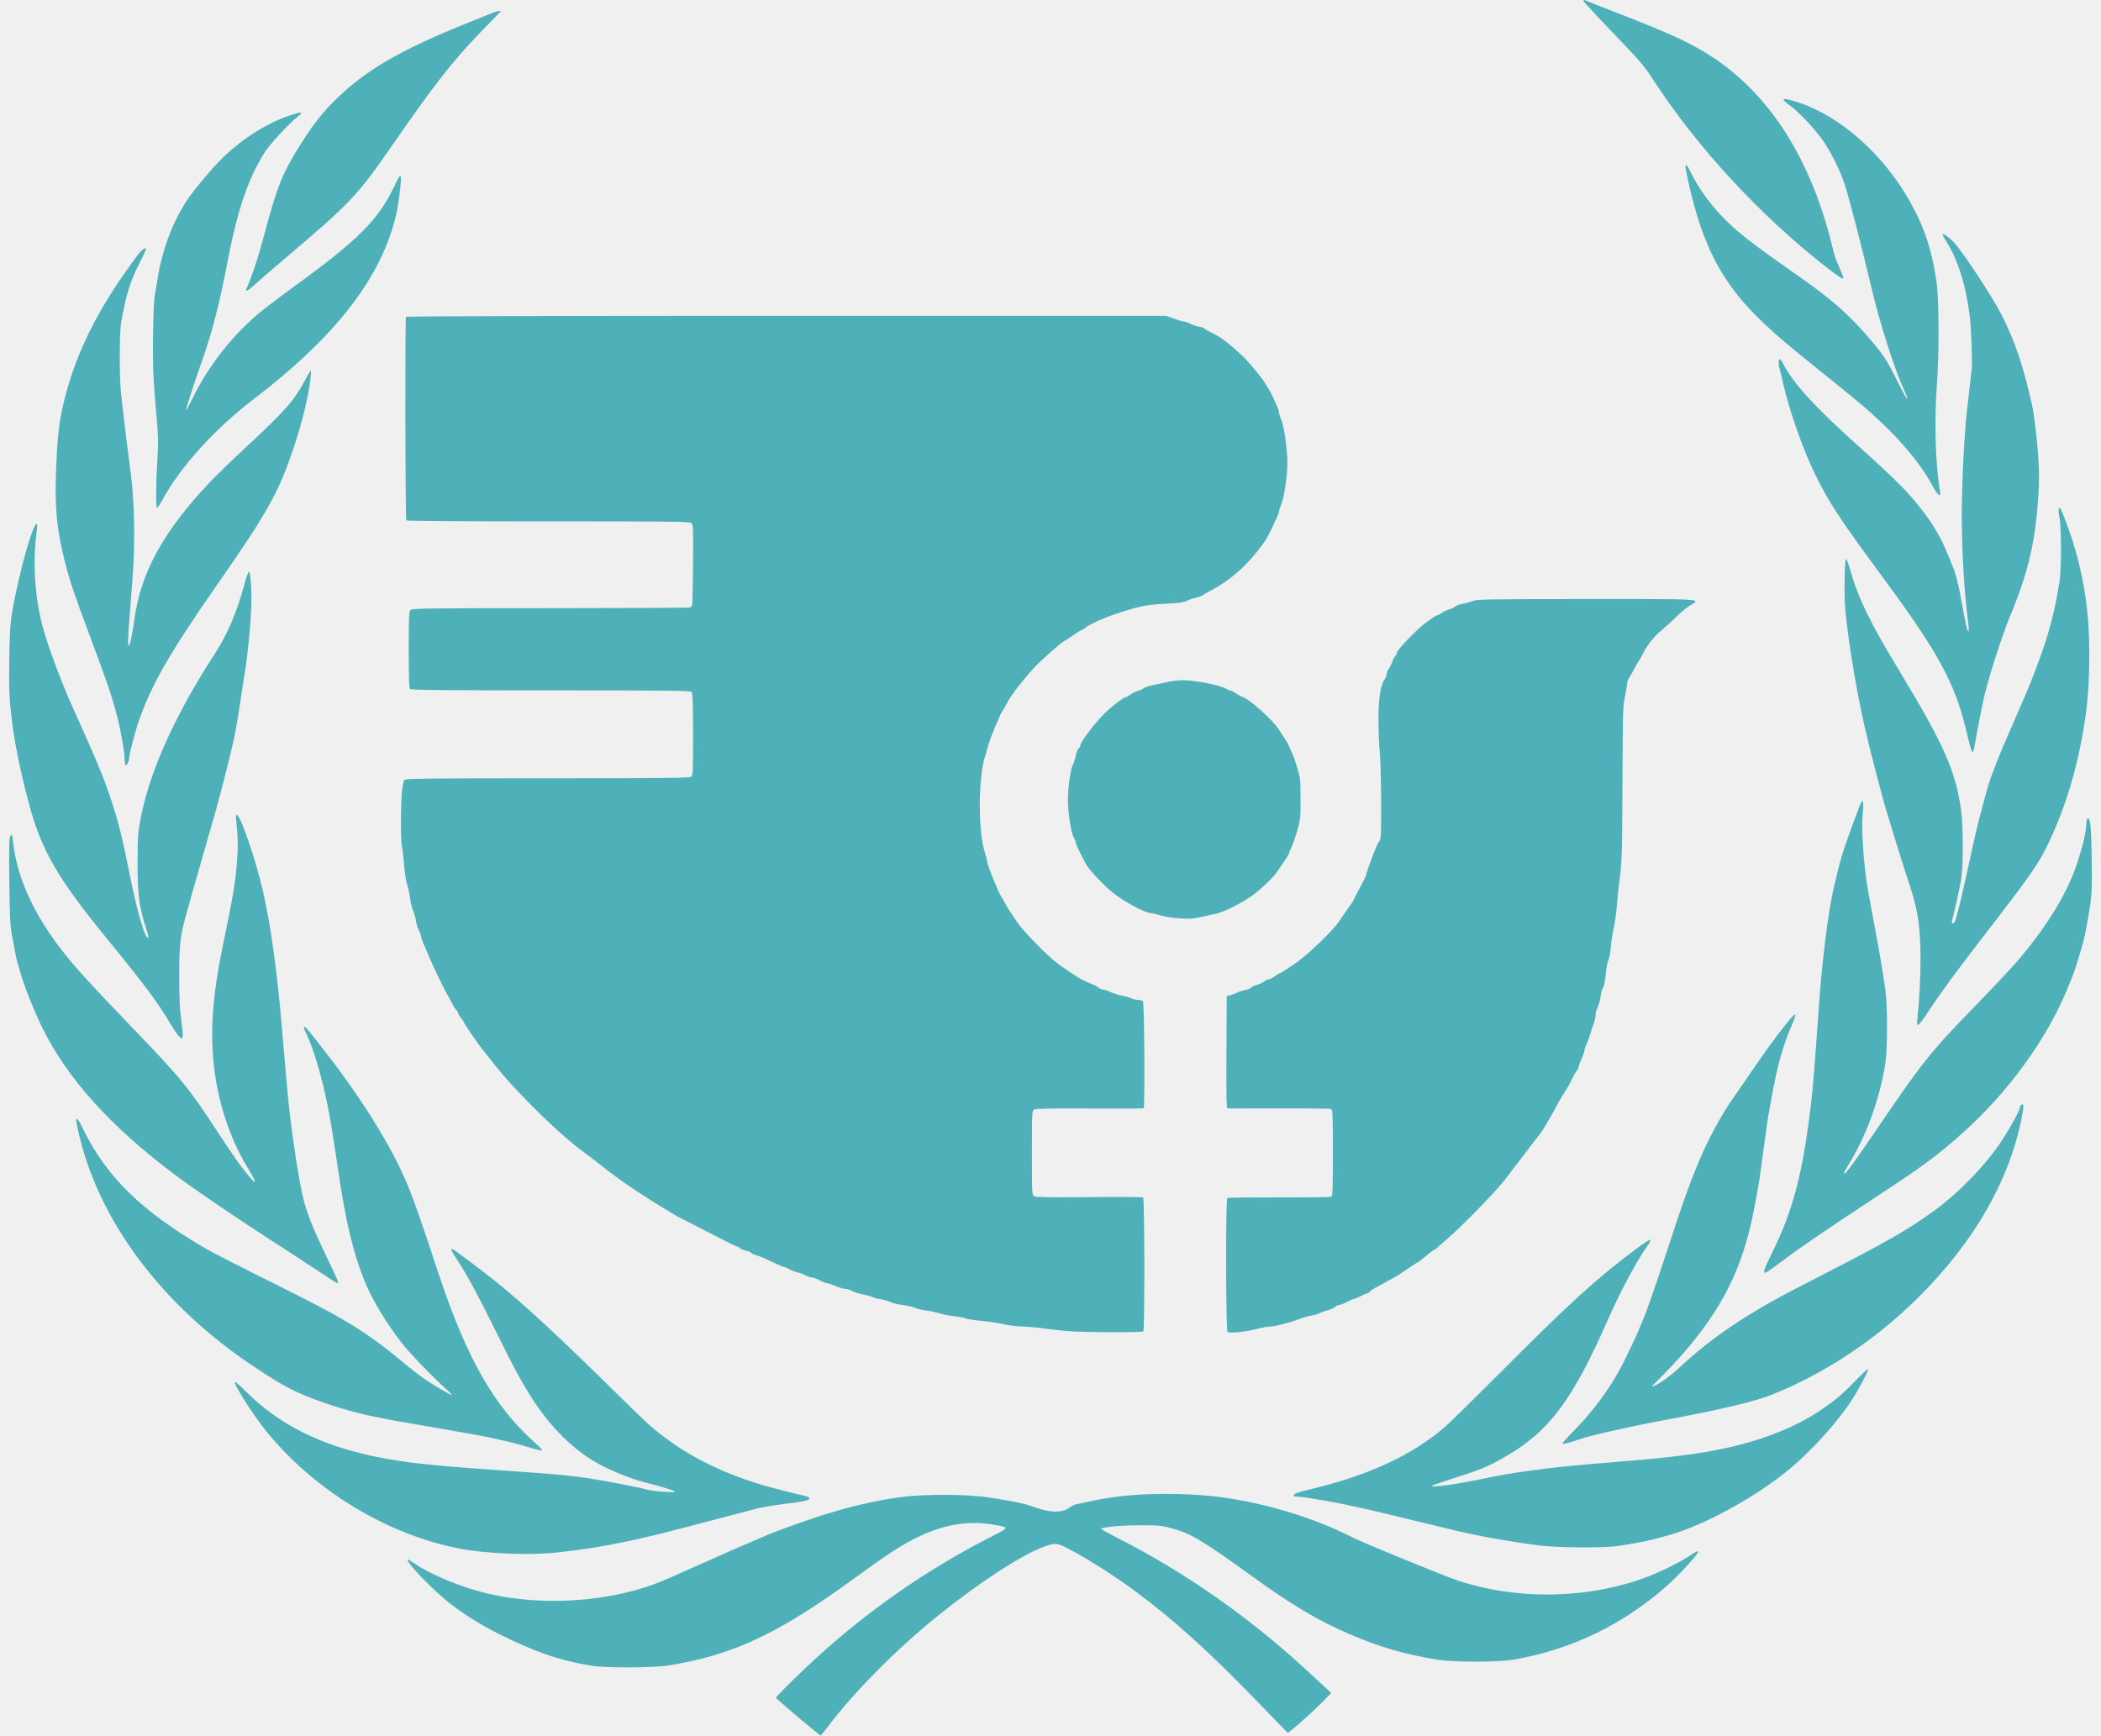
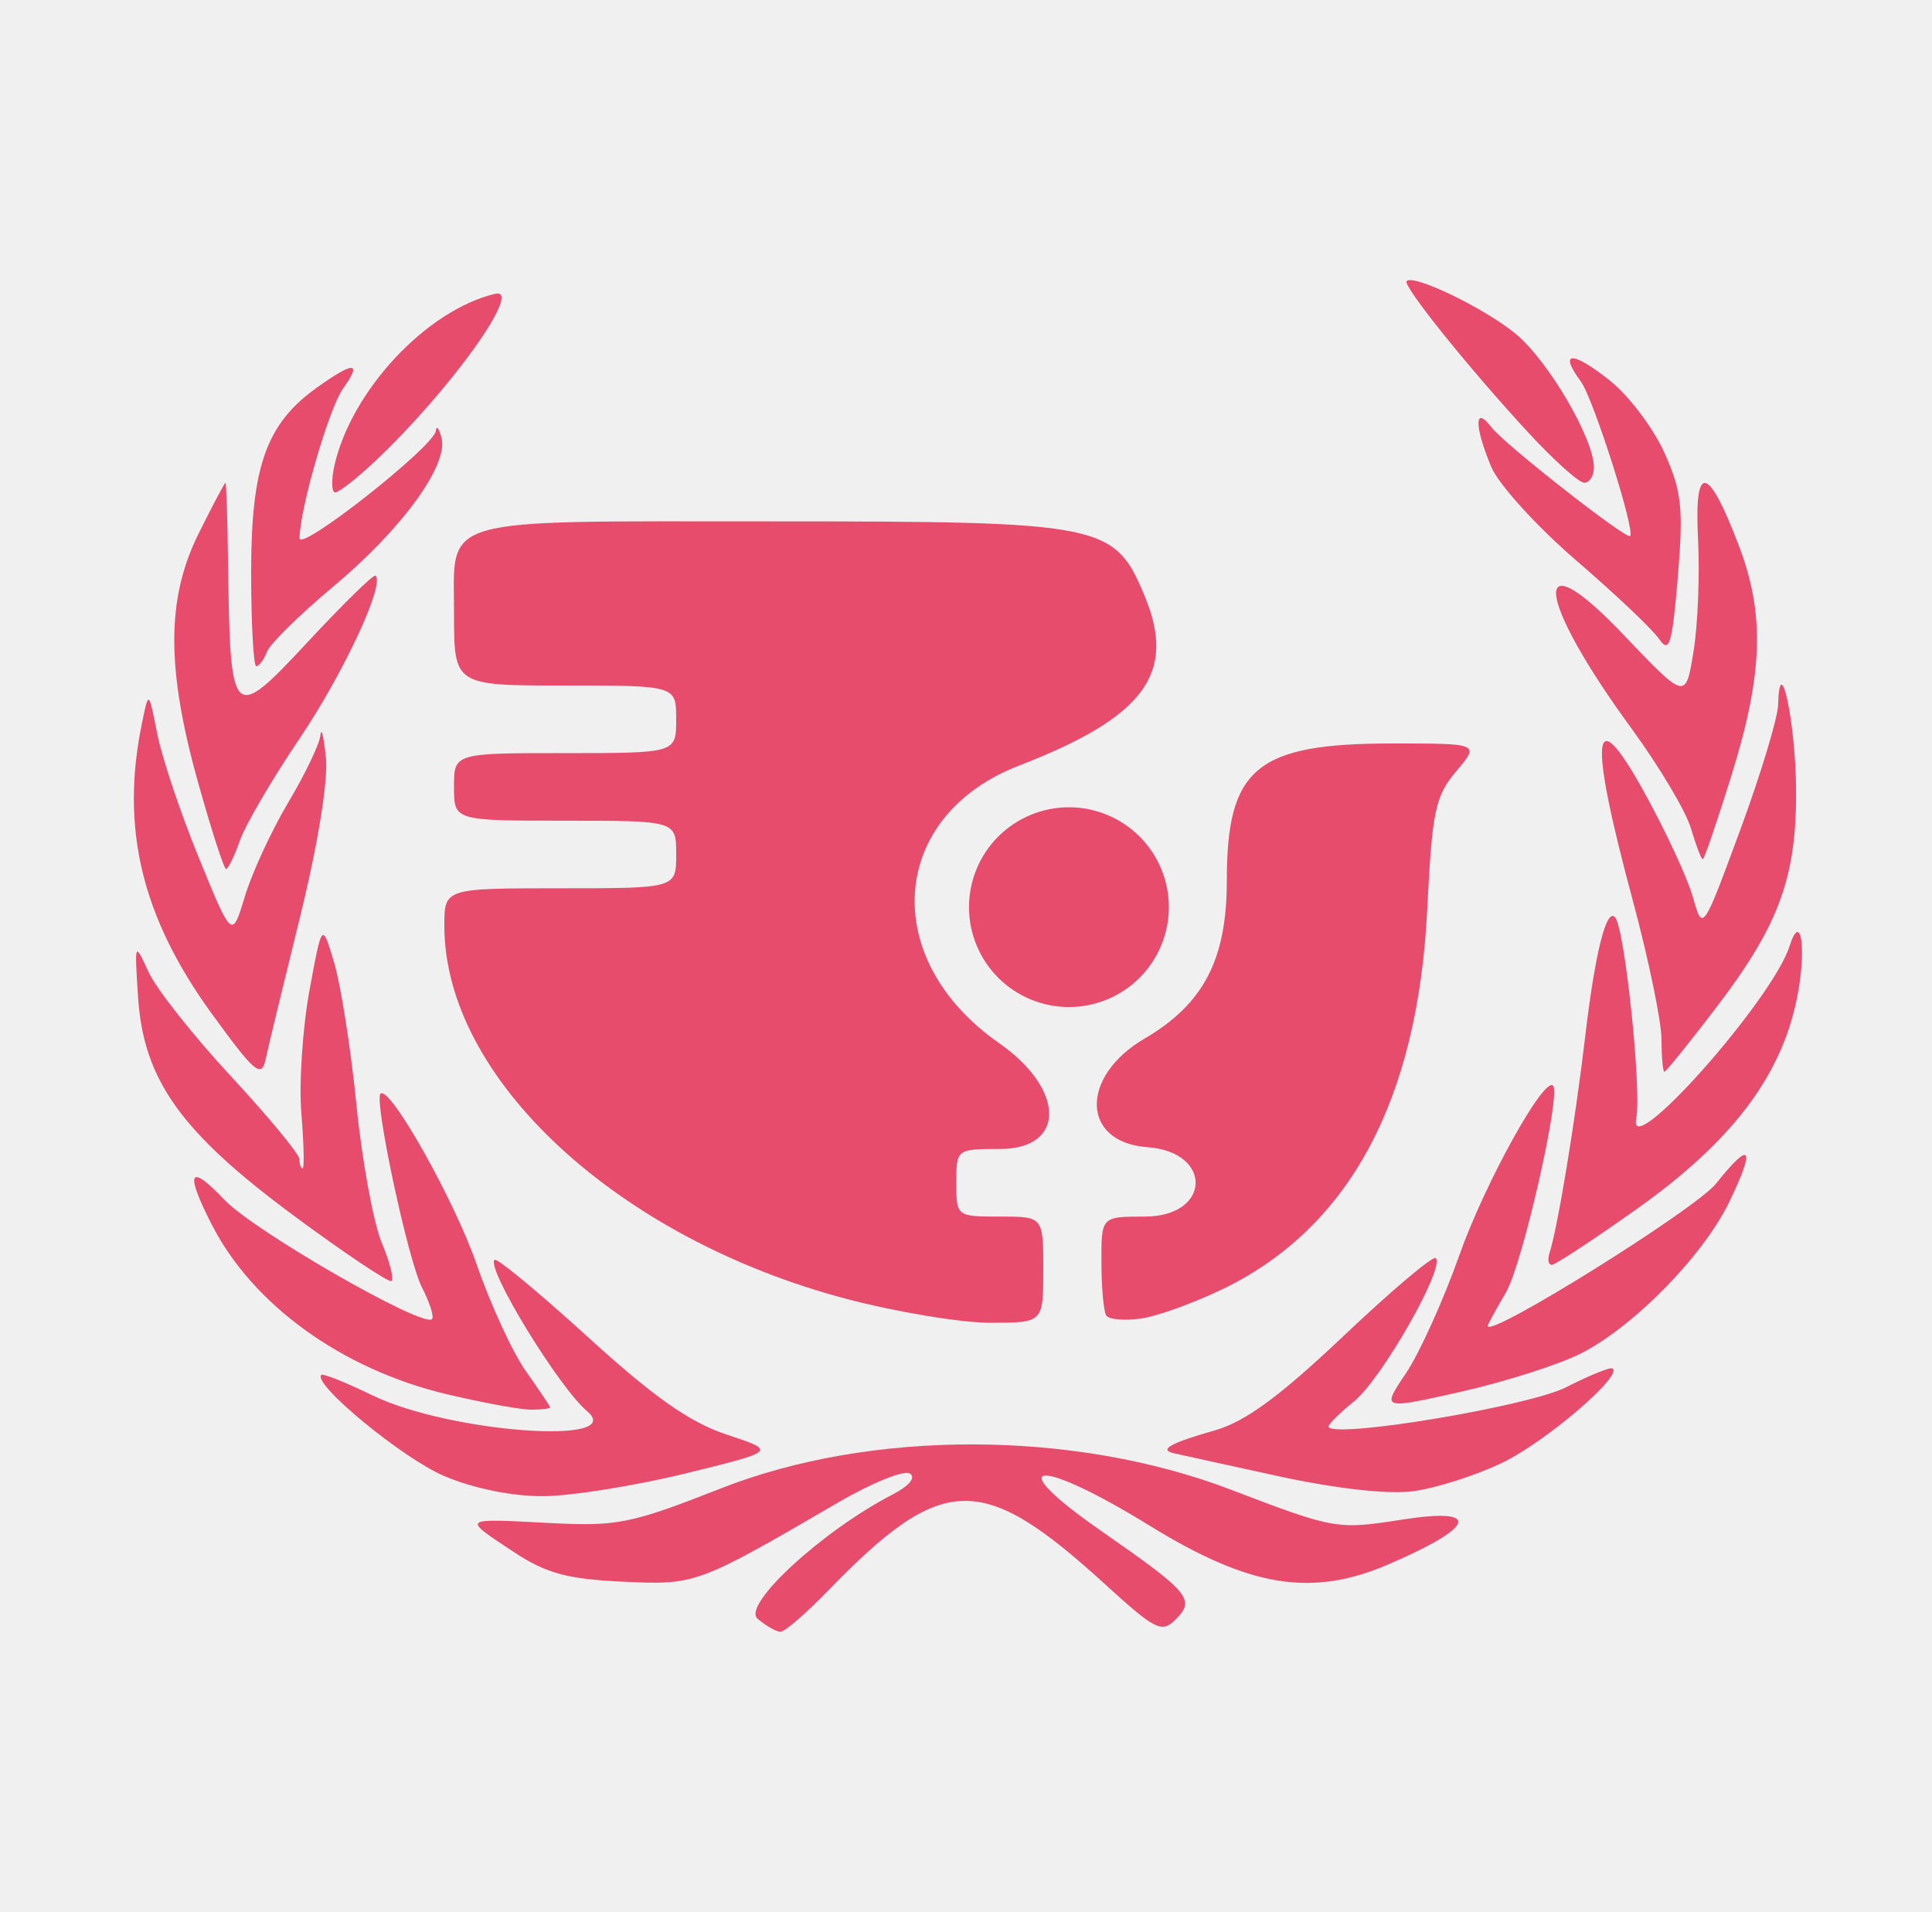
- <svg xmlns="http://www.w3.org/2000/svg" width="115" height="95" viewBox="0 0 115 95" fill="none">
-   <path opacity="0.75" fill-rule="evenodd" clip-rule="evenodd" d="M86.673 0.052C86.684 0.101 87.421 0.897 88.31 1.821C89.742 3.309 89.988 3.595 90.455 4.315C92.919 8.111 96.417 11.887 100.116 14.743C100.501 15.041 100.838 15.27 100.866 15.252C100.921 15.217 100.892 15.123 100.661 14.599C100.452 14.125 100.442 14.096 100.24 13.292C99.071 8.642 96.864 5.192 93.741 3.131C92.609 2.383 91.432 1.837 88.568 0.728C87.773 0.42 87.017 0.123 86.888 0.066C86.694 -0.018 86.656 -0.021 86.673 0.052ZM27.075 0.66C27.007 0.691 26.482 0.903 25.907 1.131C22.092 2.644 20.128 3.759 18.476 5.351C17.71 6.088 17.182 6.752 16.477 7.862C15.5 9.402 15.181 10.175 14.549 12.536C14.125 14.12 13.851 14.967 13.481 15.834C13.406 16.009 13.62 15.892 13.963 15.569C14.163 15.38 14.997 14.658 15.815 13.965C19.157 11.132 19.57 10.695 21.391 8.066C23.767 4.636 24.758 3.364 26.275 1.794C26.884 1.164 27.394 0.636 27.408 0.621C27.454 0.573 27.2 0.602 27.075 0.66ZM97.635 5.48C97.653 5.527 97.801 5.657 97.963 5.769C98.373 6.052 99.255 6.969 99.691 7.566C100.165 8.214 100.738 9.348 100.971 10.098C101.305 11.178 101.739 12.855 102.527 16.123C102.907 17.7 103.658 20.066 104.094 21.062C104.439 21.847 104.462 21.916 104.332 21.758C104.276 21.689 104.039 21.246 103.807 20.773C103.278 19.696 103.074 19.393 102.197 18.382C101.164 17.19 100.226 16.367 98.597 15.224C95.657 13.161 95.051 12.686 94.164 11.749C93.542 11.092 92.906 10.187 92.555 9.457C92.356 9.043 92.255 8.935 92.255 9.136C92.255 9.191 92.341 9.62 92.445 10.089C93.161 13.309 94.192 15.341 96.064 17.225C96.963 18.129 97.674 18.745 99.569 20.26C100.465 20.977 101.506 21.824 101.882 22.143C103.688 23.677 105.03 25.209 105.777 26.589C106.08 27.148 106.251 27.265 106.184 26.869C105.931 25.361 105.868 23.003 106.025 20.945C106.147 19.338 106.134 16.35 106 15.443C105.737 13.663 105.33 12.431 104.542 11.03C103.089 8.447 100.722 6.349 98.419 5.602C97.842 5.415 97.594 5.376 97.635 5.48ZM15.871 6.316C14.643 6.732 13.37 7.523 12.279 8.548C11.724 9.068 10.661 10.325 10.255 10.938C9.448 12.159 8.901 13.599 8.638 15.193C8.582 15.537 8.507 15.973 8.473 16.162C8.377 16.689 8.337 19.756 8.413 20.851C8.449 21.384 8.524 22.327 8.58 22.946C8.665 23.893 8.67 24.249 8.612 25.197C8.529 26.559 8.524 27.791 8.6 27.791C8.631 27.791 8.76 27.601 8.887 27.369C9.887 25.539 11.762 23.471 13.903 21.837C18.407 18.398 20.907 15.148 21.693 11.709C21.809 11.197 21.943 10.166 21.943 9.775C21.943 9.501 21.874 9.584 21.569 10.226C20.716 12.022 19.594 13.146 16.165 15.635C15.506 16.113 14.69 16.728 14.352 17.001C12.792 18.26 11.424 19.986 10.533 21.82C10.316 22.267 10.156 22.549 10.177 22.446C10.227 22.206 10.664 20.87 11.036 19.82C11.613 18.192 12.004 16.676 12.449 14.349C12.864 12.181 13.296 10.69 13.856 9.498C14.036 9.116 14.329 8.581 14.508 8.31C14.822 7.835 15.808 6.775 16.319 6.364C16.629 6.114 16.506 6.101 15.871 6.316ZM106.33 12.85C106.33 12.888 106.41 13.038 106.506 13.181C107.126 14.101 107.605 15.597 107.81 17.256C107.902 17.997 107.969 19.791 107.921 20.226C107.84 20.97 107.74 21.844 107.681 22.32C107.523 23.613 107.383 26.347 107.38 28.197C107.378 30.165 107.521 32.533 107.738 34.137C107.766 34.343 107.769 34.535 107.743 34.564C107.691 34.622 107.579 34.124 107.348 32.818C107.202 31.995 107.025 31.303 106.884 31.011C106.851 30.942 106.716 30.613 106.584 30.281C106.091 29.038 105.21 27.768 103.966 26.51C103.592 26.131 102.622 25.227 101.81 24.501C99.34 22.291 98.139 20.975 97.579 19.867C97.523 19.755 97.45 19.663 97.417 19.663C97.341 19.663 97.339 19.962 97.412 20.201C97.443 20.301 97.514 20.593 97.57 20.851C97.9 22.375 98.713 24.696 99.393 26.052C100.179 27.62 100.696 28.401 103.191 31.79C106.09 35.728 107.007 37.417 107.603 39.916C107.837 40.899 107.92 41.17 107.985 41.17C108.008 41.17 108.063 40.952 108.107 40.686C108.15 40.419 108.254 39.864 108.336 39.451C108.419 39.038 108.502 38.616 108.522 38.513C108.719 37.485 109.53 34.912 110.059 33.637C111.011 31.344 111.396 29.706 111.563 27.244C111.625 26.326 111.625 25.88 111.562 24.962C111.495 23.975 111.338 22.675 111.223 22.164C110.739 19.999 110.289 18.671 109.542 17.205C109.067 16.271 107.516 13.909 106.988 13.315C106.697 12.987 106.33 12.728 106.33 12.85ZM7.669 13.802C7.566 13.914 7.197 14.412 6.849 14.91C5.101 17.411 4.058 19.633 3.47 22.108C3.236 23.095 3.147 23.889 3.074 25.64C2.985 27.768 3.103 29.001 3.571 30.823C3.835 31.854 4.047 32.481 4.895 34.753C5.92 37.497 6.163 38.22 6.455 39.389C6.634 40.106 6.822 41.215 6.823 41.557C6.823 41.719 6.847 41.865 6.876 41.884C6.939 41.923 7.069 41.651 7.069 41.479C7.069 41.326 7.392 40.069 7.55 39.607C8.263 37.523 9.242 35.805 11.864 32.042C14.669 28.015 15.274 26.928 16.101 24.431C16.434 23.425 16.659 22.586 16.844 21.664C16.975 21.009 17.062 20.289 17.009 20.289C16.99 20.289 16.86 20.507 16.718 20.773C16.116 21.912 15.615 22.485 13.553 24.397C12.809 25.086 11.896 25.97 11.523 26.361C8.96 29.048 7.68 31.377 7.351 33.949C7.27 34.588 7.111 35.356 7.06 35.356C6.995 35.356 6.998 34.975 7.071 34.043C7.101 33.648 7.176 32.691 7.236 31.917C7.411 29.664 7.374 27.477 7.13 25.697C7.001 24.761 6.818 23.256 6.63 21.602C6.529 20.704 6.529 18.259 6.631 17.663C6.882 16.198 7.124 15.409 7.628 14.415C7.828 14.022 7.991 13.677 7.991 13.649C7.991 13.54 7.847 13.609 7.669 13.802ZM22.222 17.345C22.166 17.439 22.182 28.435 22.239 28.492C22.267 28.521 25.761 28.544 30.002 28.542C36.536 28.54 37.731 28.553 37.831 28.627C37.944 28.712 37.949 28.806 37.934 30.863C37.926 32.045 37.905 33.058 37.888 33.115C37.871 33.172 37.815 33.235 37.763 33.255C37.711 33.276 34.271 33.292 30.117 33.293C23.364 33.294 22.554 33.305 22.469 33.392C22.386 33.476 22.373 33.77 22.373 35.567C22.373 37.099 22.392 37.664 22.447 37.719C22.503 37.777 24.299 37.794 30.153 37.794C36.752 37.794 37.795 37.806 37.859 37.885C37.914 37.952 37.934 38.56 37.935 40.21C37.936 42.29 37.929 42.449 37.826 42.526C37.736 42.593 36.275 42.608 29.959 42.608C23.345 42.608 22.193 42.621 22.131 42.697C22.092 42.745 22.034 43.034 22.002 43.338C21.927 44.063 21.929 46.072 22.006 46.391C22.038 46.528 22.093 46.985 22.125 47.405C22.159 47.825 22.226 48.268 22.276 48.389C22.326 48.51 22.398 48.841 22.437 49.125C22.476 49.409 22.556 49.74 22.615 49.861C22.674 49.981 22.74 50.213 22.762 50.377C22.783 50.54 22.857 50.785 22.925 50.921C22.993 51.057 23.049 51.216 23.049 51.274C23.049 51.331 23.103 51.494 23.169 51.636C23.235 51.777 23.375 52.103 23.481 52.361C23.698 52.894 24.334 54.206 24.556 54.581C24.638 54.718 24.745 54.918 24.795 55.023C24.845 55.129 24.929 55.252 24.982 55.297C25.034 55.341 25.077 55.414 25.077 55.459C25.077 55.504 25.146 55.624 25.231 55.726C25.316 55.828 25.385 55.928 25.385 55.949C25.385 56.008 26.043 56.98 26.356 57.382C27.451 58.788 27.88 59.282 28.946 60.365C30.125 61.562 31.137 62.472 31.992 63.105C32.523 63.497 32.603 63.559 32.924 63.816C33.42 64.215 34.211 64.788 34.758 65.147C35.582 65.687 35.69 65.755 36.325 66.141C37.11 66.619 37.062 66.591 37.339 66.725C37.474 66.79 38.19 67.158 38.929 67.542C39.668 67.927 40.307 68.242 40.35 68.242C40.393 68.242 40.461 68.281 40.5 68.33C40.54 68.379 40.68 68.438 40.812 68.46C40.943 68.483 41.082 68.54 41.12 68.586C41.158 68.633 41.273 68.69 41.376 68.713C41.543 68.75 41.807 68.863 42.629 69.249C42.766 69.314 42.91 69.367 42.948 69.367C42.986 69.367 43.109 69.42 43.221 69.486C43.332 69.551 43.521 69.625 43.639 69.65C43.757 69.675 43.95 69.749 44.068 69.813C44.186 69.877 44.346 69.93 44.425 69.93C44.503 69.93 44.696 70 44.855 70.086C45.014 70.172 45.193 70.242 45.254 70.242C45.314 70.242 45.528 70.312 45.729 70.398C45.929 70.484 46.165 70.555 46.252 70.555C46.339 70.555 46.513 70.608 46.64 70.674C46.766 70.74 47.025 70.823 47.216 70.859C47.406 70.894 47.654 70.963 47.768 71.011C47.881 71.059 48.111 71.12 48.279 71.145C48.447 71.171 48.666 71.235 48.766 71.287C48.865 71.34 49.147 71.408 49.392 71.439C49.637 71.469 49.943 71.54 50.072 71.595C50.202 71.65 50.5 71.72 50.736 71.75C50.971 71.78 51.275 71.846 51.412 71.897C51.548 71.947 51.902 72.016 52.197 72.05C52.493 72.085 52.787 72.141 52.85 72.176C52.914 72.21 53.294 72.269 53.696 72.307C54.097 72.344 54.664 72.429 54.956 72.496C55.247 72.563 55.676 72.618 55.908 72.618C56.141 72.619 56.649 72.662 57.038 72.714C57.426 72.766 58.035 72.836 58.39 72.868C59.218 72.943 62.508 72.955 62.579 72.883C62.663 72.798 62.651 65.605 62.567 65.552C62.53 65.528 61.203 65.521 59.619 65.535C57.582 65.554 56.702 65.542 56.612 65.493C56.487 65.425 56.484 65.386 56.484 63.115C56.484 60.833 56.486 60.805 56.614 60.736C56.705 60.686 57.582 60.671 59.652 60.685C61.252 60.696 62.579 60.688 62.6 60.666C62.673 60.592 62.636 54.913 62.562 54.822C62.524 54.775 62.398 54.737 62.282 54.737C62.166 54.737 61.99 54.694 61.891 54.642C61.792 54.59 61.579 54.529 61.418 54.507C61.257 54.485 60.987 54.401 60.818 54.321C60.648 54.241 60.452 54.175 60.38 54.175C60.309 54.175 60.18 54.118 60.094 54.049C60.008 53.981 59.92 53.924 59.898 53.924C59.847 53.924 59.19 53.625 59.066 53.545C58.515 53.192 58.19 52.969 57.846 52.71C57.298 52.297 56.019 50.988 55.681 50.494C55.276 49.902 55.08 49.594 55.017 49.45C54.985 49.379 54.89 49.217 54.806 49.09C54.642 48.845 54.026 47.307 54.026 47.144C54.026 47.091 53.974 46.886 53.911 46.688C53.73 46.123 53.628 45.167 53.629 44.046C53.629 43.025 53.755 41.845 53.905 41.449C53.944 41.347 54.026 41.067 54.088 40.826C54.197 40.398 54.761 39.042 54.899 38.873C54.938 38.825 55.054 38.622 55.158 38.42C55.36 38.028 56.16 37.012 56.725 36.428C57.075 36.066 58.168 35.106 58.229 35.106C58.248 35.106 58.467 34.965 58.716 34.793C58.965 34.621 59.192 34.481 59.22 34.481C59.248 34.481 59.315 34.443 59.368 34.396C59.628 34.17 60.511 33.782 61.432 33.49C62.444 33.17 62.862 33.093 63.829 33.049C64.513 33.018 64.801 32.98 64.945 32.901C65.051 32.843 65.271 32.766 65.434 32.729C65.596 32.691 65.758 32.637 65.793 32.607C65.829 32.578 66.07 32.439 66.329 32.299C67.467 31.686 68.383 30.843 69.236 29.623C69.432 29.344 70.003 28.146 70.006 28.01C70.008 27.941 70.064 27.762 70.13 27.612C70.286 27.264 70.463 26.049 70.465 25.322C70.466 24.596 70.283 23.31 70.129 22.965C70.063 22.817 70.008 22.642 70.007 22.576C70.007 22.509 69.927 22.284 69.829 22.075C69.732 21.866 69.634 21.653 69.611 21.602C69.563 21.492 69.35 21.134 69.179 20.877C68.942 20.519 68.294 19.752 67.996 19.476C67.157 18.698 66.857 18.475 66.278 18.197C66.104 18.113 65.944 18.017 65.924 17.984C65.904 17.951 65.77 17.904 65.627 17.88C65.483 17.855 65.263 17.782 65.138 17.718C65.012 17.653 64.86 17.6 64.8 17.6C64.739 17.6 64.496 17.53 64.259 17.445L63.829 17.29L43.043 17.289C30.417 17.288 22.244 17.31 22.222 17.345ZM112.688 27.872C112.667 27.926 112.685 28.134 112.728 28.334C112.835 28.84 112.838 31.178 112.732 31.824C112.521 33.112 112.409 33.616 112.086 34.731C111.817 35.661 111.136 37.465 110.641 38.558C110.537 38.789 110.381 39.149 110.295 39.357C110.208 39.566 110.059 39.911 109.963 40.125C109.491 41.173 108.98 42.476 108.817 43.046C108.403 44.498 108.171 45.43 107.836 46.985C107.781 47.243 107.71 47.566 107.679 47.704C107.648 47.841 107.566 48.207 107.497 48.516C107.261 49.576 107.049 50.392 106.99 50.47C106.892 50.597 106.805 50.559 106.846 50.408C106.974 49.934 107.275 48.56 107.349 48.11C107.467 47.389 107.464 45.224 107.343 44.359C107.042 42.207 106.399 40.754 103.984 36.763C102.311 33.997 101.705 32.742 101.229 31.058C101.158 30.808 101.074 30.604 101.042 30.604C100.983 30.604 100.942 31.945 100.973 32.855C101.019 34.192 101.544 37.527 102.066 39.795C102.41 41.291 103.039 43.703 103.312 44.578C103.344 44.681 103.473 45.103 103.598 45.515C103.932 46.62 104.286 47.738 104.546 48.516C104.979 49.809 105.123 50.815 105.122 52.518C105.122 53.549 105.054 54.797 104.944 55.816C104.921 56.033 104.933 56.112 104.991 56.11C105.035 56.109 105.296 55.765 105.571 55.344C106.239 54.327 107.089 53.168 108.607 51.205C111.019 48.086 111.578 47.292 112.044 46.328C113.104 44.135 113.782 41.831 114.166 39.119C114.383 37.582 114.423 35.134 114.257 33.543C114.065 31.695 113.658 30.023 112.983 28.307C112.781 27.793 112.74 27.733 112.688 27.872ZM1.908 28.788C1.69 29.202 1.325 30.43 1.025 31.761C0.573 33.762 0.543 34.014 0.51 36.044C0.482 37.796 0.503 38.257 0.676 39.639C0.825 40.83 1.21 42.647 1.649 44.234C2.302 46.591 3.224 48.168 5.783 51.298C7.907 53.897 8.652 54.894 9.332 56.052C9.504 56.346 9.715 56.652 9.8 56.734C9.938 56.866 9.959 56.87 9.994 56.776C10.016 56.717 9.984 56.298 9.922 55.844C9.838 55.223 9.81 54.624 9.81 53.424C9.81 51.754 9.863 51.255 10.153 50.204C10.53 48.844 10.648 48.424 10.911 47.516C11.071 46.966 11.224 46.431 11.252 46.328C11.279 46.225 11.345 45.993 11.398 45.812C11.507 45.442 11.646 44.963 11.765 44.546C12.023 43.649 12.666 41.115 12.82 40.389C12.92 39.92 13.082 38.938 13.242 37.825C13.297 37.447 13.369 36.983 13.402 36.794C13.534 36.038 13.682 34.609 13.74 33.527C13.793 32.553 13.726 31.275 13.624 31.31C13.586 31.323 13.479 31.613 13.387 31.954C12.959 33.535 12.452 34.725 11.737 35.823C9.703 38.947 8.318 41.951 7.786 44.39C7.553 45.459 7.53 45.718 7.53 47.266C7.53 49.04 7.62 49.689 8.037 50.941C8.103 51.14 8.135 51.316 8.108 51.334C7.944 51.436 7.484 49.837 7.069 47.728C6.726 45.981 6.491 45.033 6.117 43.89C5.697 42.607 5.301 41.649 4.025 38.826C3.331 37.291 2.62 35.378 2.316 34.231C1.917 32.721 1.79 30.843 1.985 29.307C2.064 28.687 2.041 28.535 1.908 28.788ZM80.639 32.894C80.521 32.947 80.275 33.015 80.093 33.046C79.911 33.076 79.713 33.146 79.654 33.2C79.596 33.254 79.441 33.329 79.311 33.365C79.18 33.402 79.007 33.485 78.926 33.55C78.845 33.615 78.748 33.668 78.71 33.669C78.621 33.67 78.162 33.982 77.812 34.278C77.302 34.709 76.46 35.612 76.46 35.727C76.46 35.79 76.42 35.875 76.371 35.916C76.322 35.957 76.249 36.094 76.208 36.221C76.168 36.347 76.083 36.517 76.02 36.599C75.958 36.681 75.906 36.809 75.906 36.882C75.906 36.956 75.861 37.083 75.804 37.165C75.56 37.519 75.452 38.205 75.453 39.389C75.454 40.007 75.485 40.809 75.524 41.17C75.562 41.531 75.595 42.753 75.597 43.886C75.599 45.87 75.595 45.95 75.475 46.08C75.374 46.189 74.91 47.395 74.754 47.954C74.734 48.023 74.585 48.325 74.421 48.626C74.258 48.927 74.122 49.194 74.12 49.22C74.118 49.246 73.966 49.478 73.782 49.736C73.599 49.993 73.376 50.317 73.286 50.455C72.958 50.958 71.463 52.382 70.858 52.768C70.804 52.802 70.604 52.936 70.413 53.065C70.222 53.194 70.043 53.299 70.017 53.299C69.99 53.299 69.875 53.37 69.76 53.456C69.646 53.541 69.506 53.612 69.449 53.612C69.393 53.612 69.28 53.665 69.198 53.731C69.116 53.796 68.936 53.881 68.797 53.919C68.659 53.957 68.514 54.026 68.476 54.073C68.437 54.12 68.293 54.177 68.155 54.2C68.016 54.222 67.817 54.287 67.71 54.343C67.604 54.399 67.434 54.463 67.332 54.484L67.148 54.523L67.132 57.6C67.12 60.039 67.132 60.677 67.194 60.68C67.236 60.682 68.503 60.681 70.008 60.677C71.513 60.673 72.792 60.688 72.85 60.711C72.948 60.749 72.956 60.938 72.956 63.115C72.956 65.268 72.947 65.481 72.853 65.517C72.796 65.54 71.511 65.555 69.997 65.55C68.483 65.547 67.216 65.561 67.181 65.583C67.081 65.646 67.094 72.833 67.194 72.916C67.299 73.003 68.185 72.911 68.808 72.748C69.078 72.678 69.41 72.62 69.545 72.62C69.79 72.619 70.618 72.4 71.205 72.18C71.374 72.116 71.636 72.045 71.788 72.021C71.941 71.997 72.162 71.929 72.28 71.869C72.399 71.809 72.588 71.743 72.7 71.721C72.813 71.699 72.975 71.625 73.062 71.556C73.148 71.487 73.269 71.43 73.33 71.43C73.391 71.43 73.572 71.36 73.731 71.274C73.889 71.188 74.055 71.117 74.099 71.117C74.143 71.117 74.309 71.047 74.468 70.961C74.627 70.875 74.791 70.805 74.832 70.805C74.874 70.805 74.946 70.758 74.992 70.701C75.039 70.644 75.16 70.558 75.261 70.509C75.363 70.46 75.584 70.34 75.753 70.242C75.922 70.144 76.143 70.024 76.245 69.975C76.346 69.926 76.702 69.699 77.036 69.47C77.371 69.242 77.658 69.054 77.675 69.054C77.692 69.054 77.848 68.932 78.02 68.783C78.193 68.633 78.403 68.474 78.488 68.429C78.572 68.385 78.655 68.327 78.672 68.302C78.689 68.277 78.91 68.081 79.164 67.867C80.043 67.123 82.051 65.048 82.502 64.418C82.609 64.269 82.877 63.915 83.097 63.632C83.317 63.349 83.635 62.933 83.804 62.708C83.973 62.482 84.15 62.255 84.197 62.202C84.318 62.066 84.552 61.71 84.698 61.439C84.767 61.312 84.89 61.095 84.972 60.958C85.054 60.82 85.163 60.62 85.213 60.513C85.264 60.406 85.412 60.153 85.544 59.95C85.796 59.562 85.918 59.345 86.083 58.99C86.139 58.87 86.237 58.704 86.3 58.622C86.364 58.539 86.417 58.426 86.417 58.37C86.417 58.315 86.486 58.129 86.569 57.957C86.652 57.785 86.721 57.59 86.722 57.523C86.723 57.457 86.78 57.285 86.848 57.142C86.916 56.998 87.01 56.743 87.057 56.575C87.104 56.407 87.186 56.156 87.238 56.019C87.29 55.881 87.334 55.676 87.336 55.563C87.337 55.45 87.39 55.253 87.453 55.125C87.516 54.998 87.587 54.739 87.61 54.55C87.634 54.361 87.696 54.139 87.748 54.057C87.803 53.971 87.863 53.668 87.891 53.333C87.918 53.016 87.984 52.67 88.037 52.566C88.09 52.461 88.15 52.14 88.17 51.853C88.19 51.565 88.259 51.105 88.323 50.83C88.388 50.555 88.471 49.964 88.508 49.517C88.545 49.07 88.603 48.493 88.638 48.235C88.778 47.202 88.792 46.739 88.807 42.8C88.822 39.037 88.832 38.665 88.941 38.147C89.006 37.837 89.059 37.511 89.059 37.422C89.059 37.333 89.129 37.157 89.214 37.03C89.299 36.903 89.396 36.734 89.43 36.656C89.464 36.577 89.573 36.386 89.673 36.231C89.772 36.077 89.894 35.865 89.943 35.762C90.144 35.338 90.529 34.852 90.934 34.512C91.171 34.313 91.558 33.961 91.794 33.729C92.031 33.498 92.356 33.232 92.517 33.138C93.134 32.779 93.358 32.792 86.831 32.795C81.592 32.797 80.828 32.809 80.639 32.894ZM63.921 37.333C63.702 37.383 63.334 37.462 63.104 37.509C62.874 37.555 62.639 37.636 62.581 37.687C62.524 37.738 62.391 37.799 62.285 37.822C62.179 37.845 62.001 37.932 61.889 38.016C61.777 38.1 61.656 38.17 61.62 38.17C61.521 38.172 61.097 38.479 60.667 38.859C60.09 39.37 59.127 40.601 59.127 40.83C59.127 40.871 59.088 40.938 59.039 40.979C58.991 41.02 58.922 41.194 58.886 41.365C58.85 41.536 58.776 41.763 58.722 41.869C58.598 42.114 58.456 43.115 58.453 43.764C58.45 44.454 58.621 45.582 58.764 45.821C58.829 45.928 58.881 46.063 58.881 46.122C58.882 46.214 59.083 46.636 59.448 47.313C59.623 47.638 60.468 48.529 60.965 48.913C61.574 49.383 62.705 49.986 62.982 49.986C63.044 49.986 63.287 50.043 63.523 50.113C63.762 50.184 64.238 50.257 64.597 50.277C65.244 50.314 65.278 50.31 66.537 50.027C67.032 49.916 68.022 49.416 68.593 48.989C69.135 48.584 69.736 47.993 69.963 47.641C70.052 47.504 70.222 47.25 70.341 47.078C70.46 46.907 70.558 46.737 70.558 46.701C70.559 46.665 70.617 46.525 70.686 46.388C70.757 46.252 70.899 45.845 71.002 45.484C71.182 44.858 71.191 44.776 71.187 43.727C71.184 42.722 71.17 42.579 71.02 42.071C70.93 41.765 70.792 41.373 70.714 41.202C70.636 41.03 70.555 40.847 70.534 40.795C70.513 40.744 70.42 40.586 70.328 40.444C70.235 40.303 70.079 40.063 69.981 39.913C69.63 39.376 68.382 38.267 67.987 38.141C67.907 38.115 67.745 38.027 67.625 37.944C67.505 37.862 67.369 37.794 67.322 37.794C67.275 37.794 67.167 37.748 67.083 37.692C66.81 37.511 65.352 37.229 64.72 37.237C64.501 37.239 64.141 37.283 63.921 37.333ZM101.434 45.062C100.83 46.716 100.739 47.021 100.365 48.641C100.067 49.929 99.738 52.548 99.566 54.987C99.323 58.428 99.238 59.5 99.136 60.364C98.682 64.204 98.151 66.248 97.008 68.558C96.567 69.45 96.489 69.679 96.626 69.679C96.664 69.679 97.044 69.416 97.471 69.094C98.54 68.289 99.963 67.315 102.458 65.678C105.268 63.835 106.033 63.272 107.439 62.013C109.945 59.768 112.051 56.859 113.181 54.081C113.585 53.087 113.568 53.137 114.01 51.642C114.104 51.325 114.308 50.241 114.416 49.489C114.499 48.908 114.513 48.432 114.491 46.957C114.464 45.189 114.414 44.73 114.259 44.828C114.225 44.849 114.197 44.975 114.197 45.109C114.197 45.475 114.025 46.228 113.734 47.141C113.197 48.818 112.138 50.58 110.482 52.549C110.178 52.91 109.082 54.078 108.044 55.144C105.669 57.584 105.189 58.188 102.674 61.896C101.624 63.443 101.047 64.24 100.976 64.24C100.892 64.24 100.901 64.221 101.222 63.694C102.191 62.106 102.913 60.081 103.204 58.145C103.315 57.399 103.316 55.028 103.204 54.237C103.097 53.476 102.912 52.336 102.798 51.736C102.663 51.019 102.383 49.501 102.245 48.735C102.014 47.448 101.872 45.396 101.956 44.546C102.006 44.03 101.996 43.859 101.913 43.859C101.891 43.859 101.675 44.4 101.434 45.062ZM12.93 44.937C13.029 45.833 13.039 46.352 12.972 47.177C12.875 48.378 12.758 49.074 12.192 51.799C11.681 54.26 11.524 56.1 11.668 57.926C11.837 60.051 12.512 62.209 13.536 63.894C14.211 65.004 14.048 64.964 13.161 63.803C12.965 63.545 12.387 62.696 11.879 61.916C10.326 59.536 9.901 59.019 7.171 56.184C4.976 53.903 4.178 53.029 3.457 52.111C1.891 50.12 0.966 48.127 0.737 46.255C0.7 45.953 0.66 45.696 0.648 45.684C0.635 45.671 0.593 45.723 0.553 45.798C0.5 45.899 0.489 46.551 0.51 48.257C0.535 50.251 0.557 50.677 0.665 51.267C0.842 52.231 0.922 52.618 0.983 52.799C1.012 52.885 1.084 53.124 1.142 53.33C1.334 54.008 1.89 55.4 2.308 56.249C3.689 59.053 6.047 61.668 9.578 64.313C10.722 65.17 13.061 66.76 15.127 68.085C15.877 68.567 16.922 69.249 17.448 69.601C17.975 69.954 18.427 70.242 18.453 70.242C18.561 70.242 18.541 70.193 17.866 68.781C17.076 67.129 16.778 66.37 16.572 65.491C16.305 64.347 15.902 61.587 15.732 59.739C15.663 58.986 15.522 57.366 15.43 56.269C15.178 53.261 14.828 50.72 14.404 48.829C14.028 47.148 13.16 44.609 12.963 44.609C12.916 44.609 12.905 44.713 12.93 44.937ZM97.69 56.15C97.217 56.733 96.509 57.714 95.687 58.926C95.466 59.253 95.116 59.759 94.91 60.051C94.172 61.097 93.452 62.443 92.884 63.838C92.386 65.06 92.176 65.652 91.333 68.21C90.59 70.468 90.146 71.749 89.947 72.212C89.902 72.315 89.793 72.582 89.703 72.805C89.524 73.249 88.839 74.661 88.582 75.115C87.941 76.248 87.099 77.359 86.15 78.325C85.783 78.699 85.499 79.02 85.518 79.04C85.55 79.072 86.022 78.948 86.416 78.804C86.964 78.603 89.086 78.122 91.088 77.745C93.12 77.362 93.77 77.227 95.052 76.924C95.85 76.735 96.671 76.489 97.019 76.335C97.12 76.29 97.424 76.162 97.695 76.051C97.965 75.94 98.532 75.668 98.955 75.448C101.261 74.247 103.313 72.733 105.161 70.867C108.079 67.922 109.97 64.618 110.635 61.302C110.782 60.569 110.787 60.418 110.663 60.466C110.613 60.486 110.571 60.549 110.57 60.605C110.569 60.75 110.084 61.652 109.627 62.36C108.739 63.735 107.197 65.332 105.777 66.348C104.389 67.341 103.276 67.98 100.061 69.633C97.335 71.034 96.954 71.24 95.943 71.855C94.38 72.805 93.147 73.729 91.938 74.855C91.464 75.297 90.894 75.717 90.581 75.854C90.488 75.895 90.412 75.919 90.412 75.908C90.412 75.897 90.733 75.567 91.125 75.175C91.517 74.783 92.124 74.116 92.473 73.692C94.533 71.194 95.507 69.055 96.097 65.741C96.149 65.448 96.218 65.069 96.25 64.897C96.282 64.725 96.337 64.359 96.372 64.084C96.407 63.809 96.477 63.288 96.529 62.927C96.581 62.566 96.649 62.074 96.681 61.833C96.747 61.327 96.829 60.836 96.992 59.958C97.302 58.28 97.573 57.314 98.041 56.206C98.409 55.335 98.358 55.327 97.69 56.15ZM16.642 56.211C16.619 56.234 16.654 56.36 16.72 56.49C17.232 57.511 17.806 59.596 18.131 61.614C18.307 62.711 18.395 63.273 18.471 63.803C18.906 66.82 19.314 68.55 19.974 70.175C20.378 71.171 21.23 72.57 22.067 73.616C22.518 74.18 23.731 75.429 24.454 76.075C24.635 76.237 24.758 76.369 24.728 76.369C24.641 76.369 23.616 75.759 23.141 75.425C22.905 75.259 22.476 74.925 22.189 74.684C20.195 73.01 18.969 72.243 15.612 70.572C13.301 69.421 11.69 68.601 11.31 68.381C7.796 66.347 5.845 64.454 4.562 61.832C4.111 60.909 4.063 61.06 4.39 62.369C5.547 66.991 8.91 71.443 13.678 74.664C14.978 75.543 15.572 75.895 16.341 76.246C17.358 76.709 19.035 77.249 20.253 77.505C20.955 77.654 21.45 77.75 21.943 77.834C25.995 78.528 26.455 78.612 27.474 78.844C28.162 79.001 28.409 79.067 29.032 79.257C29.365 79.358 29.654 79.424 29.675 79.403C29.696 79.382 29.534 79.206 29.316 79.013C27.055 77.01 25.553 74.383 24 69.711C22.975 66.625 22.908 66.431 22.483 65.303C21.693 63.207 20.03 60.453 17.873 57.67C16.854 56.355 16.691 56.162 16.642 56.211ZM89.55 68.374C87.344 70.028 85.959 71.29 82.027 75.235C80.677 76.589 79.365 77.877 79.111 78.098C77.341 79.634 74.974 80.743 71.85 81.499C70.944 81.719 70.855 81.75 70.819 81.86C70.804 81.906 70.868 81.933 70.993 81.933C71.102 81.933 71.373 81.963 71.597 82C72.612 82.165 73.128 82.256 73.356 82.308C73.491 82.339 73.823 82.41 74.093 82.465C74.552 82.559 75.302 82.73 75.876 82.871C77.062 83.161 78.244 83.448 78.703 83.556C79.007 83.627 79.311 83.701 79.379 83.718C80.518 84.014 82.616 84.397 84.235 84.603C85.238 84.732 87.807 84.749 88.568 84.633C89.779 84.449 90.374 84.322 91.364 84.039C93.263 83.495 95.95 82.038 97.794 80.552C99.053 79.538 100.525 77.927 101.345 76.667C101.737 76.065 102.3 75 102.252 74.951C102.233 74.931 101.946 75.194 101.615 75.535C100.873 76.3 100.507 76.614 99.736 77.145C98 78.339 95.626 79.168 92.747 79.586C91.917 79.707 90.639 79.853 90.012 79.899C89.742 79.919 89.23 79.963 88.875 79.996C88.52 80.028 87.677 80.1 87 80.156C84.85 80.332 82.681 80.626 81.254 80.935C79.879 81.232 78.365 81.449 78.365 81.349C78.365 81.329 78.731 81.197 79.179 81.054C81.021 80.467 81.377 80.324 82.299 79.801C84.759 78.405 86.043 76.711 87.983 72.305C88.69 70.7 89.611 68.974 90.175 68.2C90.279 68.057 90.354 67.908 90.341 67.87C90.328 67.831 89.972 68.058 89.55 68.374ZM24.709 68.431C24.709 68.467 24.875 68.748 25.078 69.055C25.574 69.806 26.153 70.879 27.15 72.899C28.083 74.788 28.435 75.45 28.951 76.286C29.95 77.906 31.133 79.148 32.443 79.954C33.212 80.427 34.495 80.958 35.416 81.184C36.238 81.386 36.94 81.61 36.94 81.67C36.94 81.721 35.7 81.634 35.495 81.568C35.235 81.485 33.799 81.194 32.852 81.032C31.464 80.796 30.719 80.722 27.444 80.495C23.514 80.223 22.159 80.074 20.529 79.738C17.542 79.122 15.267 77.979 13.484 76.2C13.16 75.877 12.877 75.629 12.857 75.65C12.764 75.744 13.831 77.428 14.538 78.307C17.166 81.568 21.162 84.005 25.139 84.773C26.612 85.057 28.974 85.155 30.455 84.993C31.934 84.832 32.958 84.671 34.266 84.394C35.661 84.098 36.005 84.012 39.828 83.005C40.352 82.867 41.044 82.685 41.365 82.601C41.686 82.517 42.35 82.401 42.84 82.345C43.928 82.219 44.315 82.135 44.315 82.025C44.315 81.974 44.179 81.914 43.962 81.869C43.767 81.829 43.138 81.674 42.563 81.525C40.044 80.871 38.037 79.944 36.314 78.639C35.704 78.178 35.312 77.819 33.897 76.427C30.422 73.008 28.757 71.466 27.075 70.107C26.335 69.51 24.802 68.367 24.741 68.367C24.723 68.367 24.709 68.396 24.709 68.431ZM62.569 81.812C61.562 81.862 60.564 81.992 59.65 82.193C59.346 82.26 59.014 82.331 58.912 82.351C58.811 82.371 58.686 82.423 58.636 82.466C58.206 82.828 57.584 82.845 56.663 82.521C56.024 82.296 55.792 82.246 54.18 81.985C53.008 81.796 50.616 81.781 49.324 81.956C47.771 82.165 46.168 82.554 44.43 83.142C43.484 83.462 42.224 83.926 41.949 84.055C41.881 84.087 41.394 84.296 40.866 84.521C40.007 84.885 39.614 85.058 38.995 85.343C38.892 85.39 38.575 85.53 38.292 85.653C38.008 85.777 37.692 85.916 37.588 85.964C36.21 86.597 35.535 86.855 34.635 87.093C32.045 87.776 29.068 87.819 26.583 87.211C25.195 86.871 23.619 86.22 22.732 85.62C22.53 85.484 22.352 85.372 22.338 85.372C22.079 85.372 23.735 87.103 24.68 87.819C25.496 88.437 26.291 88.933 27.229 89.409C29.23 90.424 30.694 90.927 32.422 91.195C33.24 91.321 35.796 91.305 36.632 91.168C40.154 90.592 42.607 89.436 46.802 86.377C48.53 85.117 49.216 84.666 50.072 84.23C51.558 83.473 52.931 83.225 54.333 83.461C55.279 83.621 55.282 83.602 54.239 84.135C50.732 85.924 47.491 88.18 44.562 90.87C43.77 91.598 42.471 92.882 42.471 92.937C42.471 92.994 44.845 95 44.912 95C44.939 95 45.114 94.796 45.299 94.547C46.675 92.703 49.086 90.265 51.291 88.489C53.574 86.65 55.87 85.15 57.099 84.692C57.767 84.444 57.832 84.449 58.501 84.797C59.565 85.351 61.054 86.301 62.231 87.177C64.245 88.675 66.166 90.41 68.634 92.956L70.488 94.87L70.662 94.734C71.083 94.404 72.04 93.537 72.434 93.126L72.864 92.678L72.517 92.354C72.325 92.176 71.8 91.693 71.349 91.28C68.278 88.469 64.872 86.092 61.296 84.262C60.714 83.965 60.251 83.709 60.265 83.693C60.364 83.594 61.346 83.502 62.354 83.5C63.406 83.497 63.578 83.512 64.084 83.65C65.199 83.954 65.75 84.282 68.624 86.356C70.725 87.873 72.142 88.712 73.847 89.45C75.481 90.158 76.891 90.57 78.642 90.852C79.589 91.005 82.011 91.004 82.882 90.851C86.032 90.297 88.837 88.941 91.246 86.807C91.925 86.206 93.011 85.015 92.959 84.929C92.94 84.898 92.763 84.983 92.566 85.12C92.061 85.468 90.978 86.014 90.201 86.311C86.991 87.537 83.081 87.617 79.784 86.522C79.036 86.274 74.565 84.44 74.001 84.151C71.977 83.111 69.329 82.3 66.872 81.969C65.601 81.797 64.017 81.74 62.569 81.812Z" fill="#189BA5" />
+ <svg xmlns="http://www.w3.org/2000/svg" width="190" height="188" viewBox="0 0 190 188" fill="none">
+   <g clip-path="url(#clip0_318_552)">
+     <path d="M43.699 91.056C43.699 87.353 43.699 87.353 55.099 87.353C66.499 87.353 66.499 87.353 66.499 84.03C66.499 80.707 66.499 80.707 55.574 80.707C44.649 80.707 44.649 80.707 44.649 77.383C44.649 74.06 44.649 74.06 55.574 74.06C66.499 74.06 66.499 74.06 66.499 70.737C66.499 67.414 66.499 67.414 55.574 67.414C44.649 67.414 44.649 67.414 44.649 60.292C44.649 50.693 42.654 51.272 75.762 51.272C108.66 51.272 109.61 51.462 112.603 58.697C115.719 66.236 112.508 70.538 100.224 75.285C87.409 80.232 86.392 94.313 98.248 102.574C104.784 107.131 104.832 112.99 98.324 112.99C94.068 112.99 94.049 113.009 94.049 116.313C94.049 119.617 94.068 119.636 98.324 119.636C102.599 119.636 102.599 119.636 102.599 124.858C102.599 130.08 102.599 130.08 97.374 130.08C94.505 130.08 88.15 129.026 83.257 127.735C60.695 121.791 43.699 106.03 43.699 91.056Z" fill="#E84C6D" />
+     <path d="M108.319 124.147C108.3 119.637 108.3 119.637 112.575 119.637C119.102 119.637 119.32 113.275 112.813 112.81C106.334 112.335 106.182 105.869 112.556 102.137C118.37 98.729 120.65 94.352 120.65 86.613C120.65 75.514 123.548 73.111 136.933 73.111C145.521 73.111 145.521 73.111 143.203 75.855C141.142 78.305 140.838 79.777 140.363 89.386C139.441 108.157 132.744 120.653 120.384 126.701C117.515 128.097 113.839 129.435 112.214 129.663C110.58 129.891 109.041 129.758 108.794 129.369C108.538 128.98 108.319 126.625 108.319 124.147Z" fill="#E84C6D" />
+     <path d="M87.77 146.973C89.423 146.118 90.107 145.292 89.471 144.903C88.901 144.551 85.737 145.824 82.45 147.742C68.514 155.85 68.438 155.879 61.189 155.537C55.755 155.281 53.684 154.711 50.502 152.603C45.41 149.242 45.305 149.318 53.912 149.764C60.714 150.125 62.006 149.859 70.879 146.374C85.661 140.554 105.621 140.602 121.039 146.488C131.28 150.4 131.48 150.438 137.921 149.432C145.749 148.207 145.141 150.144 136.524 153.847C128.991 157.085 122.911 156.097 113.088 150.049C101.973 143.194 98.258 143.573 108.271 150.533C117.03 156.629 117.591 157.284 115.596 159.278C114.256 160.617 113.61 160.294 108.737 155.85C96.501 144.675 92.71 144.779 81.272 156.591C79.201 158.718 77.178 160.465 76.76 160.465C76.342 160.465 75.325 159.886 74.499 159.183C72.931 157.844 80.883 150.524 87.77 146.973Z" fill="#E84C6D" />
+     <path d="M20.815 120.406C18.146 115.183 18.602 114.329 22.088 118.003C24.995 121.061 41.601 130.603 42.485 129.72C42.703 129.492 42.266 128.097 41.497 126.606C40.129 123.957 36.766 108.214 37.421 107.55C38.305 106.676 44.708 118.041 46.893 124.384C48.251 128.305 50.417 133.005 51.709 134.829C53.001 136.661 54.075 138.256 54.103 138.389C54.132 138.522 53.296 138.627 52.251 138.627C51.206 138.627 47.463 137.943 43.938 137.107C33.631 134.658 24.843 128.315 20.815 120.406Z" fill="#E84C6D" />
+     <path d="M143.517 123.435C146.015 116.38 151.829 105.859 152.732 106.761C153.539 107.568 149.739 124.251 148.124 127.052C147.117 128.78 146.3 130.28 146.3 130.394C146.3 131.667 166.735 118.924 168.758 116.399C172.197 112.079 172.691 112.753 170.069 118.184C167.495 123.492 160.712 130.423 155.487 133.091C153.359 134.173 148.058 135.873 143.726 136.851C135.85 138.626 135.85 138.626 138.254 135.066C139.574 133.11 141.949 127.878 143.517 123.435Z" fill="#E84C6D" />
+     <path d="M155.877 102.071C156.846 93.763 157.976 89.234 158.831 90.202C159.791 91.294 161.463 107.236 160.912 110.018C160.038 114.386 174.307 98.33 175.988 93.051C177.147 89.424 177.698 93.488 176.691 98.302C175.105 105.945 170.222 112.335 160.921 118.925C156.684 121.925 152.951 124.384 152.609 124.384C152.276 124.384 152.172 123.853 152.39 123.197C153.179 120.776 154.898 110.36 155.877 102.071Z" fill="#E84C6D" />
+     <path d="M31.596 135.208C31.758 135.046 34.019 135.948 36.612 137.211C44.136 140.876 61.778 142.177 57.731 138.768C54.966 136.452 47.794 124.716 48.63 123.89C48.848 123.662 52.971 127.071 57.788 131.457C64.286 137.382 67.81 139.86 71.468 141.076C76.379 142.699 76.379 142.699 67.402 144.902C62.462 146.108 56.182 147.114 53.437 147.133C50.406 147.152 46.587 146.383 43.699 145.158C39.643 143.449 30.713 136.1 31.596 135.208Z" fill="#E84C6D" />
+     <path d="M115.425 142.909C113.934 142.557 115.093 141.912 119.501 140.649C122.484 139.794 125.885 137.297 132.155 131.353C136.867 126.891 140.933 123.454 141.199 123.72C142.13 124.65 135.879 135.607 133.162 137.81C131.642 139.044 130.511 140.184 130.654 140.345C131.566 141.428 150.404 138.266 154.005 136.424C156.294 135.256 158.356 134.42 158.584 134.572C159.619 135.284 152.01 141.788 147.735 143.849C145.122 145.102 141.161 146.365 138.938 146.65C136.468 146.973 131.3 146.384 125.638 145.15C120.546 144.039 115.948 143.032 115.425 142.909Z" fill="#E84C6D" />
+     <path d="M13.575 98.007C13.223 92.604 13.233 92.585 14.61 95.586C15.37 97.248 19.018 101.862 22.723 105.85C26.419 109.838 29.449 113.503 29.449 113.997C29.449 114.49 29.592 114.889 29.763 114.889C29.943 114.889 29.877 112.477 29.639 109.534C29.392 106.591 29.753 101.14 30.428 97.428C31.672 90.677 31.672 90.677 32.86 94.655C33.515 96.849 34.503 103.144 35.054 108.651C35.605 114.158 36.726 120.235 37.524 122.162C38.332 124.09 38.769 125.808 38.493 125.979C38.227 126.141 33.886 123.245 28.87 119.532C17.755 111.309 14.097 106.163 13.575 98.007Z" fill="#E84C6D" />
+     <path d="M13.965 71.098C14.62 67.888 14.62 67.888 15.466 72.161C15.931 74.516 17.774 80.014 19.57 84.391C22.819 92.338 22.819 92.338 24.082 88.151C24.776 85.844 26.695 81.694 28.348 78.912C30.001 76.14 31.426 73.168 31.511 72.304C31.597 71.44 31.844 72.437 32.053 74.516C32.281 76.776 31.255 83.081 29.507 90.183C27.892 96.725 26.362 103.029 26.115 104.207C25.707 106.058 25.013 105.46 20.786 99.63C13.927 90.164 11.827 81.409 13.965 71.098Z" fill="#E84C6D" />
+     <path d="M160.549 88.455C156.198 72.304 156.569 68.648 161.632 77.782C163.779 81.656 165.964 86.356 166.487 88.227C167.446 91.626 167.446 91.626 171.123 81.666C173.146 76.178 174.828 70.623 174.866 69.323C175.018 63.758 176.566 70.918 176.633 77.498C176.718 86.157 175.008 90.885 168.89 98.937C166.183 102.488 163.846 105.394 163.684 105.394C163.532 105.394 163.399 103.96 163.399 102.213C163.399 100.466 162.117 94.275 160.549 88.455Z" fill="#E84C6D" />
+     <path d="M95.295 89.209C95.295 86.604 96.33 84.106 98.173 82.264C100.016 80.422 102.516 79.387 105.123 79.387C107.729 79.387 110.229 80.422 112.072 82.264C113.915 84.106 114.95 86.604 114.95 89.209C114.95 91.814 113.915 94.313 112.072 96.155C110.229 97.997 107.729 99.032 105.123 99.032C102.516 99.032 100.016 97.997 98.173 96.155C96.33 94.313 95.295 91.814 95.295 89.209Z" fill="#E84C6D" />
+     <path d="M160.483 71.687C150.983 58.717 150.422 52.716 159.618 62.373C165.774 68.839 165.774 68.839 166.544 64.091C166.971 61.48 167.171 56.486 166.99 52.992C166.61 45.453 167.95 45.662 170.999 53.638C173.574 60.379 173.393 66.247 170.306 76.169C168.881 80.755 167.598 84.505 167.456 84.505C167.313 84.505 166.781 83.119 166.278 81.42C165.765 79.72 163.152 75.343 160.483 71.687Z" fill="#E84C6D" />
+     <path d="M19.561 52.412C20.91 49.696 22.088 47.475 22.174 47.475C22.259 47.475 22.373 51.035 22.43 55.393C22.63 70.918 22.829 71.108 30.192 63.208C33.697 59.438 36.728 56.466 36.918 56.609C37.915 57.349 33.773 66.237 29.47 72.617C26.762 76.615 24.121 81.134 23.589 82.672C23.048 84.201 22.44 85.454 22.231 85.454C22.022 85.454 20.787 81.618 19.476 76.937C16.331 65.676 16.36 58.831 19.561 52.412Z" fill="#E84C6D" />
+     <path d="M154.973 55.081C151.126 51.767 147.383 47.646 146.661 45.927C144.97 41.883 144.979 39.794 146.68 42.025C147.915 43.649 159.847 53.011 160.303 52.716C160.882 52.327 156.693 39.176 155.458 37.505C153.244 34.514 154.622 34.477 158.327 37.429C160.198 38.92 162.602 42.111 163.685 44.522C165.385 48.301 165.566 49.963 165.005 56.733C164.445 63.398 164.169 64.31 163.162 62.838C162.507 61.879 158.821 58.394 154.973 55.081Z" fill="#E84C6D" />
+     <path d="M31.207 38.084C34.826 35.501 35.643 35.549 33.734 38.217C32.356 40.144 29.497 49.99 29.459 52.924C29.449 54.339 42.702 43.895 42.863 42.366C42.92 41.787 43.177 42.1 43.424 43.078C44.108 45.746 39.5 52.07 32.774 57.681C29.487 60.435 26.552 63.312 26.257 64.091C25.953 64.879 25.478 65.515 25.203 65.515C24.927 65.515 24.699 61.346 24.699 56.248C24.699 45.822 26.2 41.644 31.207 38.084Z" fill="#E84C6D" />
+     <path d="M138.33 27.65C138.957 26.89 146.149 30.384 149.132 32.891C152.324 35.578 156.751 43.164 156.751 45.956C156.751 46.792 156.323 47.475 155.801 47.475C155.278 47.475 152.78 45.234 150.253 42.49C144.439 36.195 137.95 28.125 138.33 27.65Z" fill="#E84C6D" />
+     <path d="M48.688 28.893C51.557 28.219 44.252 38.407 36.908 45.338C35.103 47.038 33.336 48.424 32.966 48.424C32.605 48.424 32.567 47.247 32.88 45.813C34.533 38.426 41.953 30.488 48.688 28.893Z" fill="#E84C6D" />
+   </g>
+   <defs>
+     <clipPath id="clip0_318_552">
+       <rect width="190" height="188" fill="white" />
+     </clipPath>
+   </defs>
</svg>
